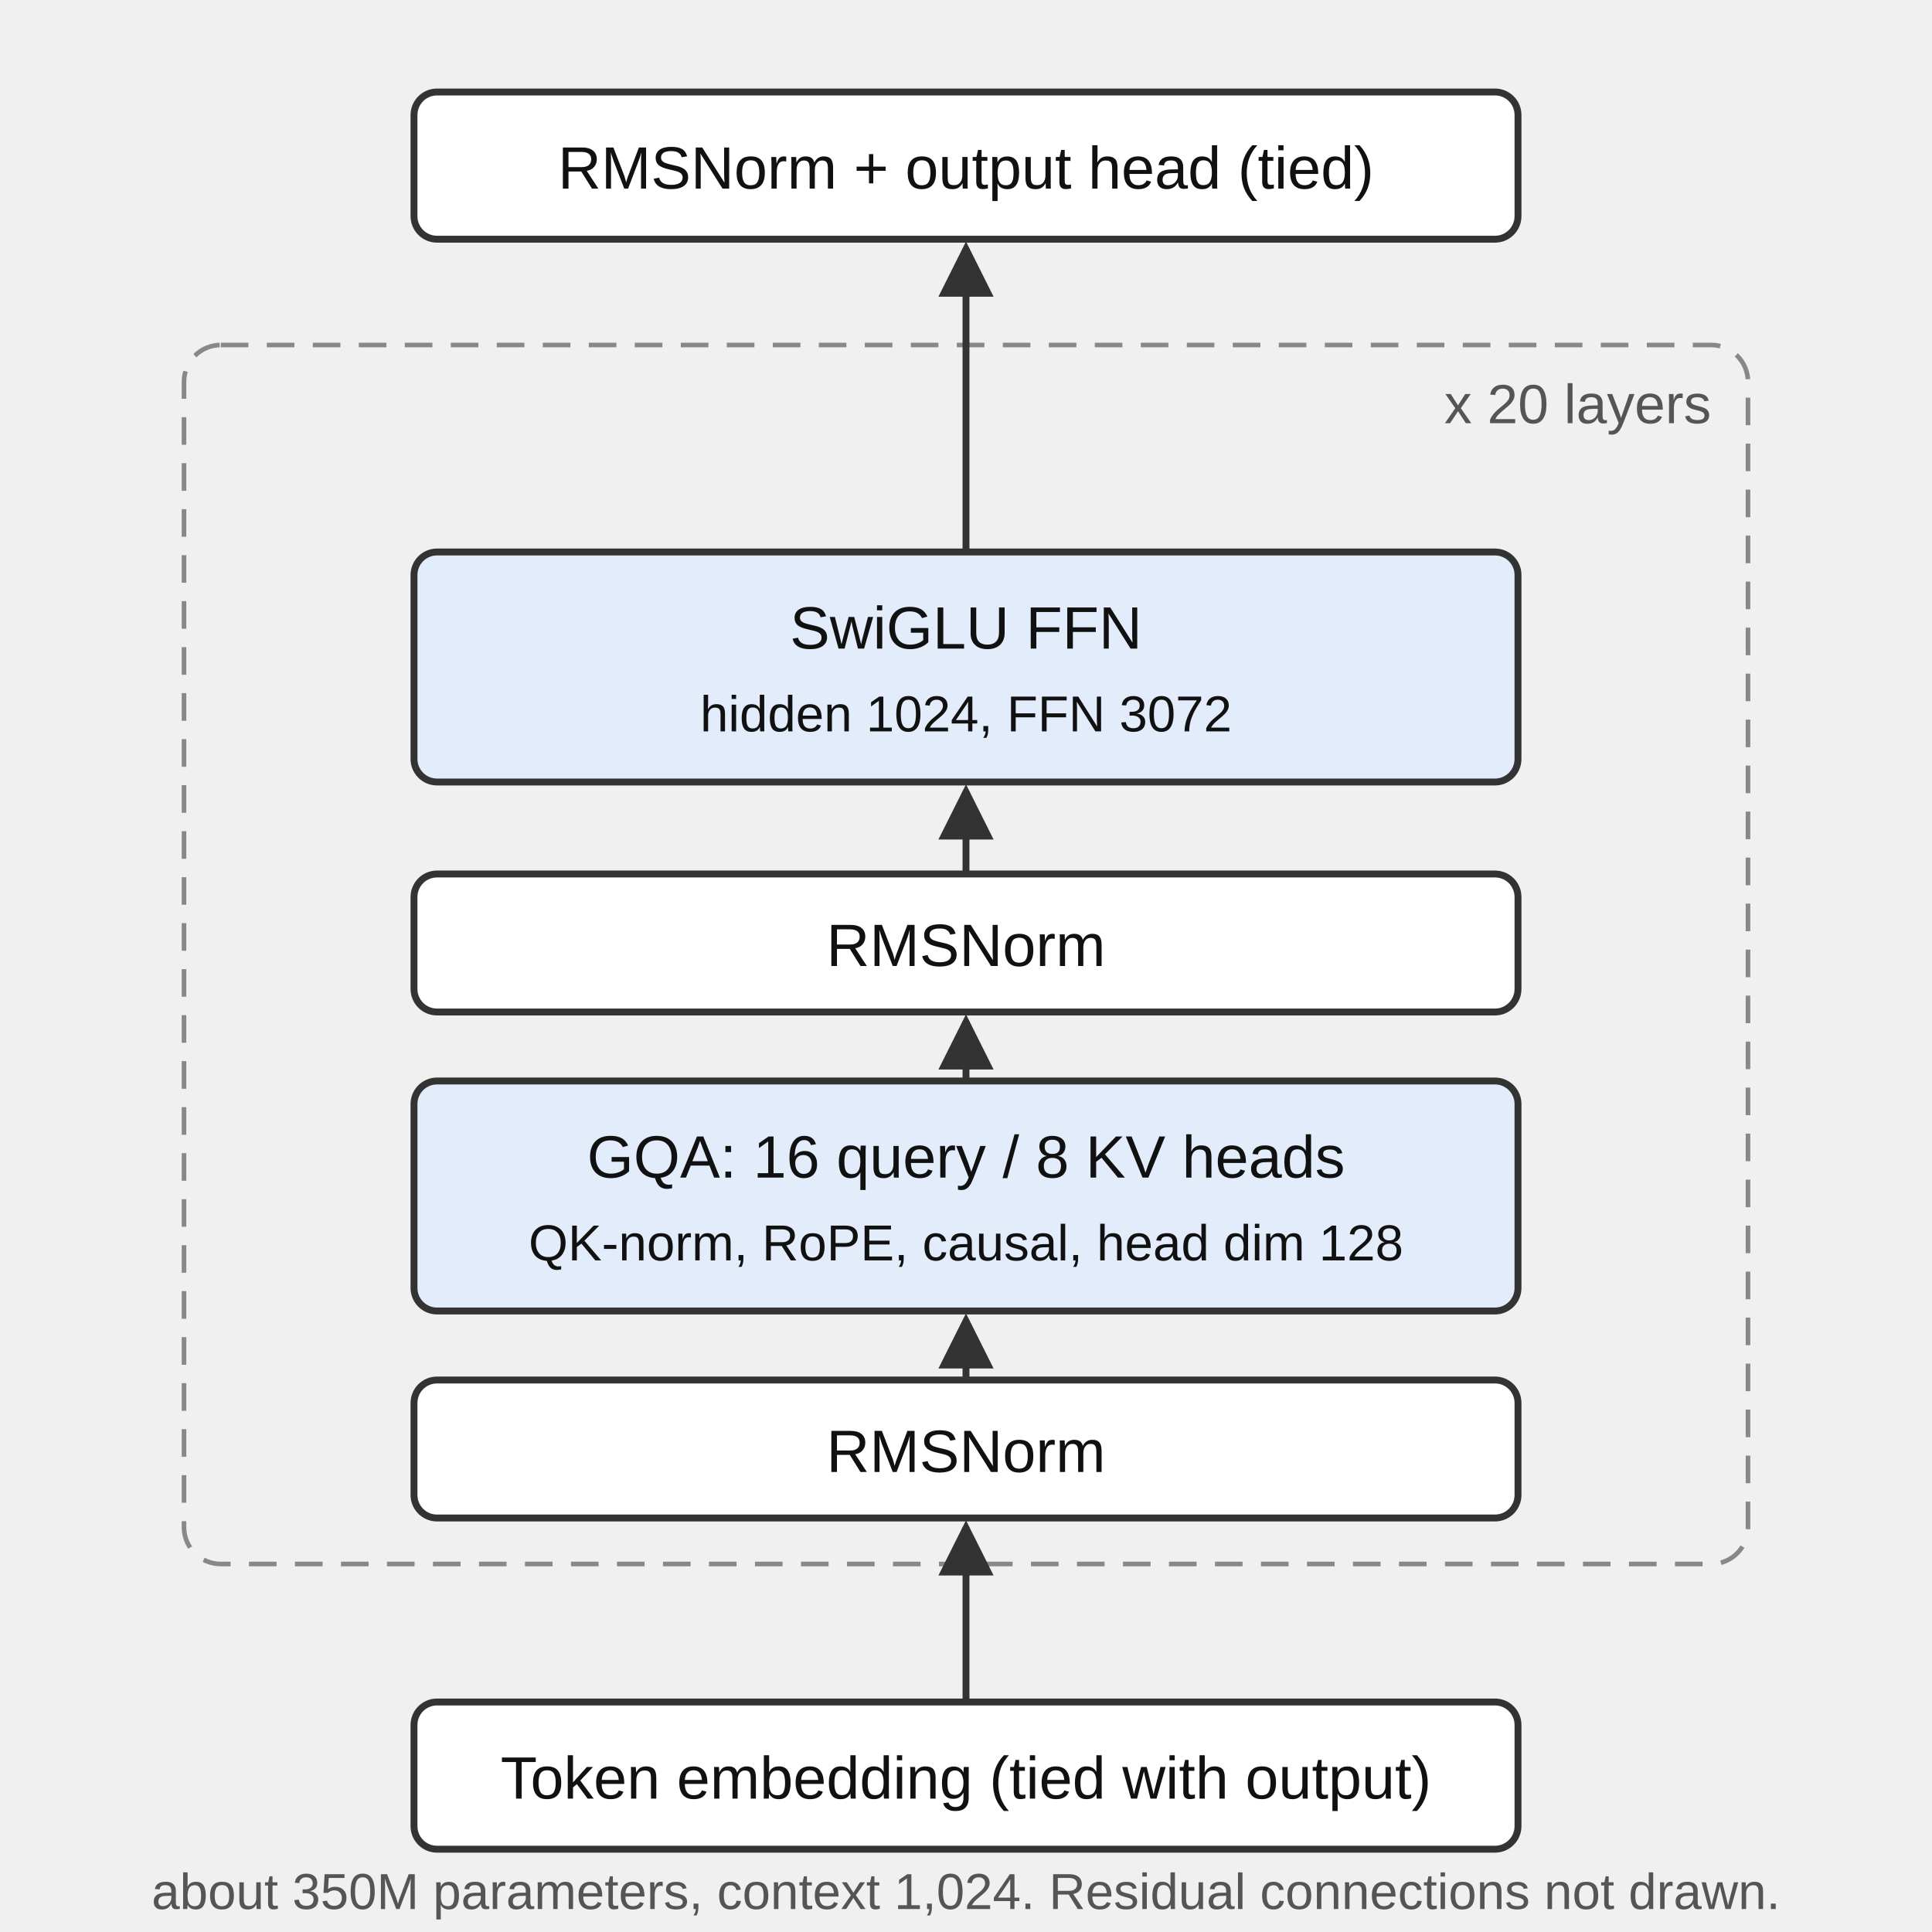
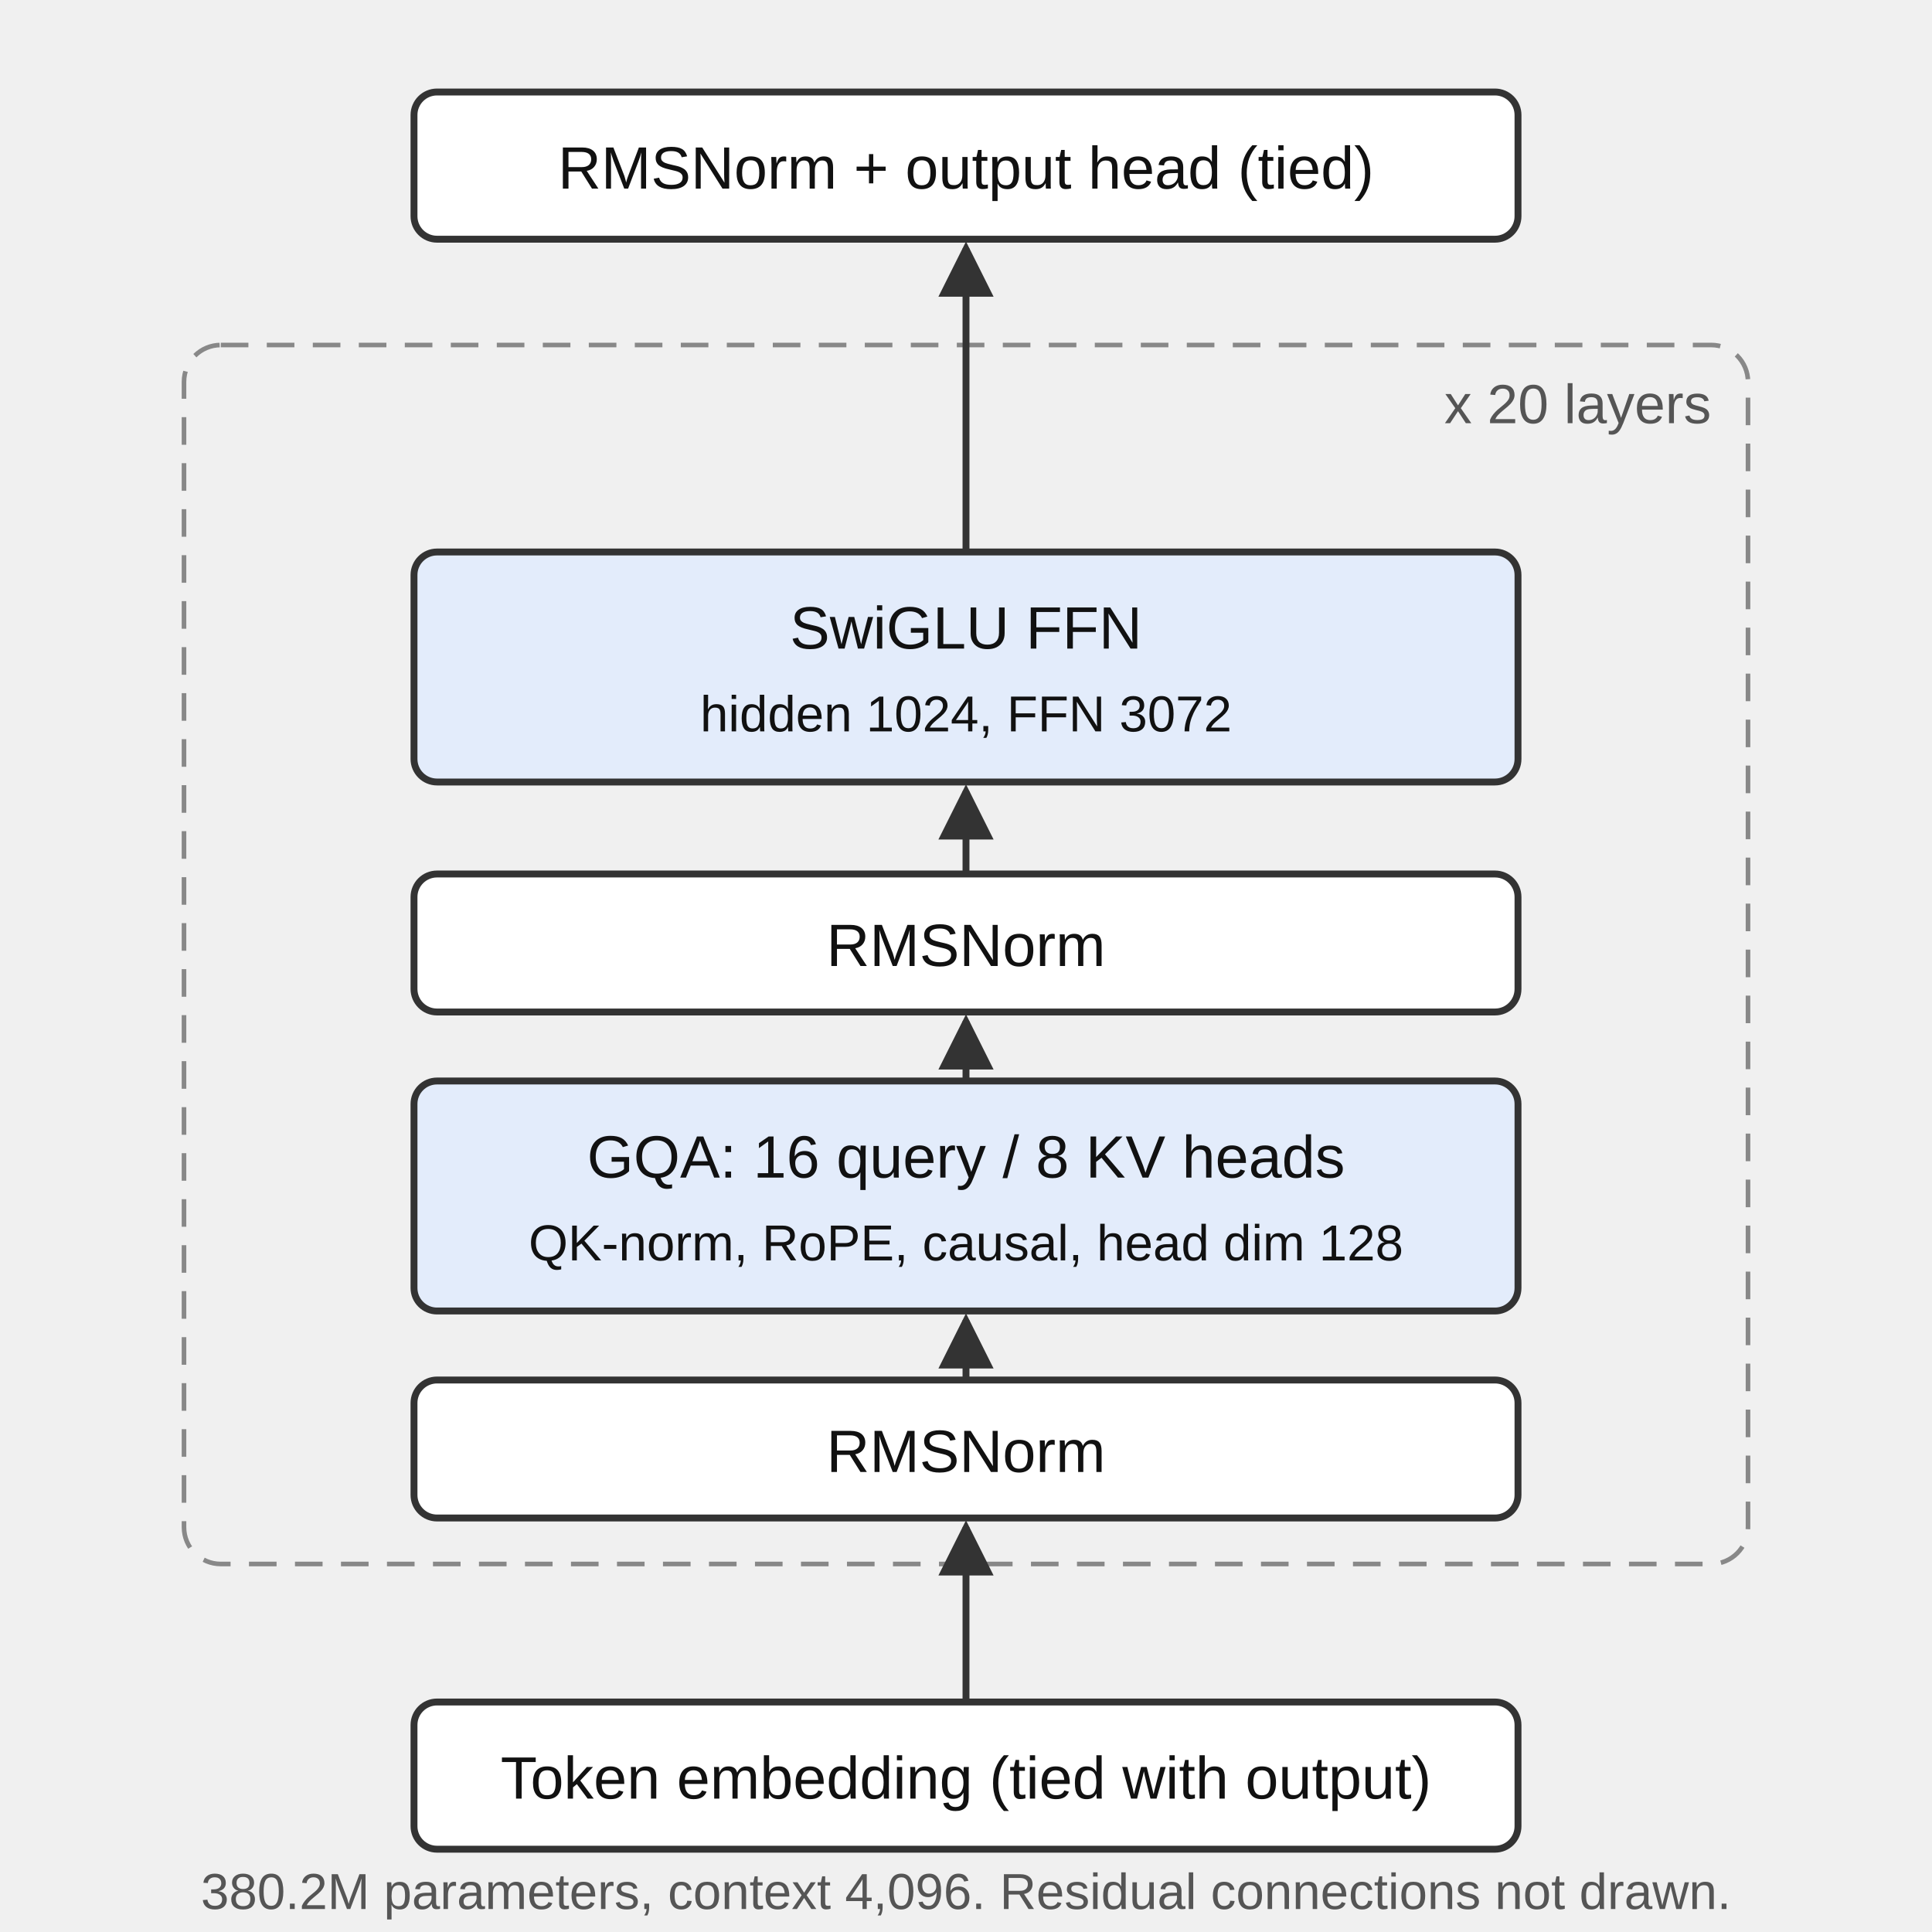
<svg xmlns="http://www.w3.org/2000/svg" viewBox="0 0 420 420" font-family="Arial, sans-serif" font-size="13">
  <defs>
    <marker id="a" markerWidth="8" markerHeight="8" refX="7" refY="4" orient="auto">
      <path d="M0,0 L8,4 L0,8 z" fill="#333" />
    </marker>
  </defs>
  <rect x="40" y="75" width="340" height="265" rx="8" fill="none" stroke="#888" stroke-dasharray="6 4" />
  <text x="372" y="92" text-anchor="end" font-size="12" fill="#555">x 20 layers</text>
  <g stroke="#333" stroke-width="1.5" fill="#fff">
    <rect x="90" y="370" width="240" height="32" rx="5" />
    <rect x="90" y="300" width="240" height="30" rx="5" />
    <rect x="90" y="235" width="240" height="50" rx="5" fill="#e3ecfb" />
    <rect x="90" y="190" width="240" height="30" rx="5" />
    <rect x="90" y="120" width="240" height="50" rx="5" fill="#e3ecfb" />
    <rect x="90" y="20" width="240" height="32" rx="5" />
  </g>
  <g text-anchor="middle" fill="#111">
    <text x="210" y="391">Token embedding (tied with output)</text>
    <text x="210" y="320">RMSNorm</text>
    <text x="210" y="256">GQA: 16 query / 8 KV heads</text>
    <text x="210" y="274" font-size="11">QK-norm, RoPE, causal, head dim 128</text>
    <text x="210" y="210">RMSNorm</text>
    <text x="210" y="141">SwiGLU FFN</text>
    <text x="210" y="159" font-size="11">hidden 1024, FFN 3072</text>
    <text x="210" y="41">RMSNorm + output head (tied)</text>
  </g>
  <g stroke="#333" stroke-width="1.5" marker-end="url(#a)" fill="none">
    <path d="M210,370 V332" />
    <path d="M210,300 V287" />
    <path d="M210,235 V222" />
    <path d="M210,190 V172" />
    <path d="M210,120 V54" />
  </g>
-   <text x="210" y="415" text-anchor="middle" font-size="11" fill="#555">about 350M parameters, context 1,024. Residual connections not drawn.</text>
+   <text x="210" y="415" text-anchor="middle" font-size="11" fill="#555">380.2M parameters, context 4,096. Residual connections not drawn.</text>
</svg>
